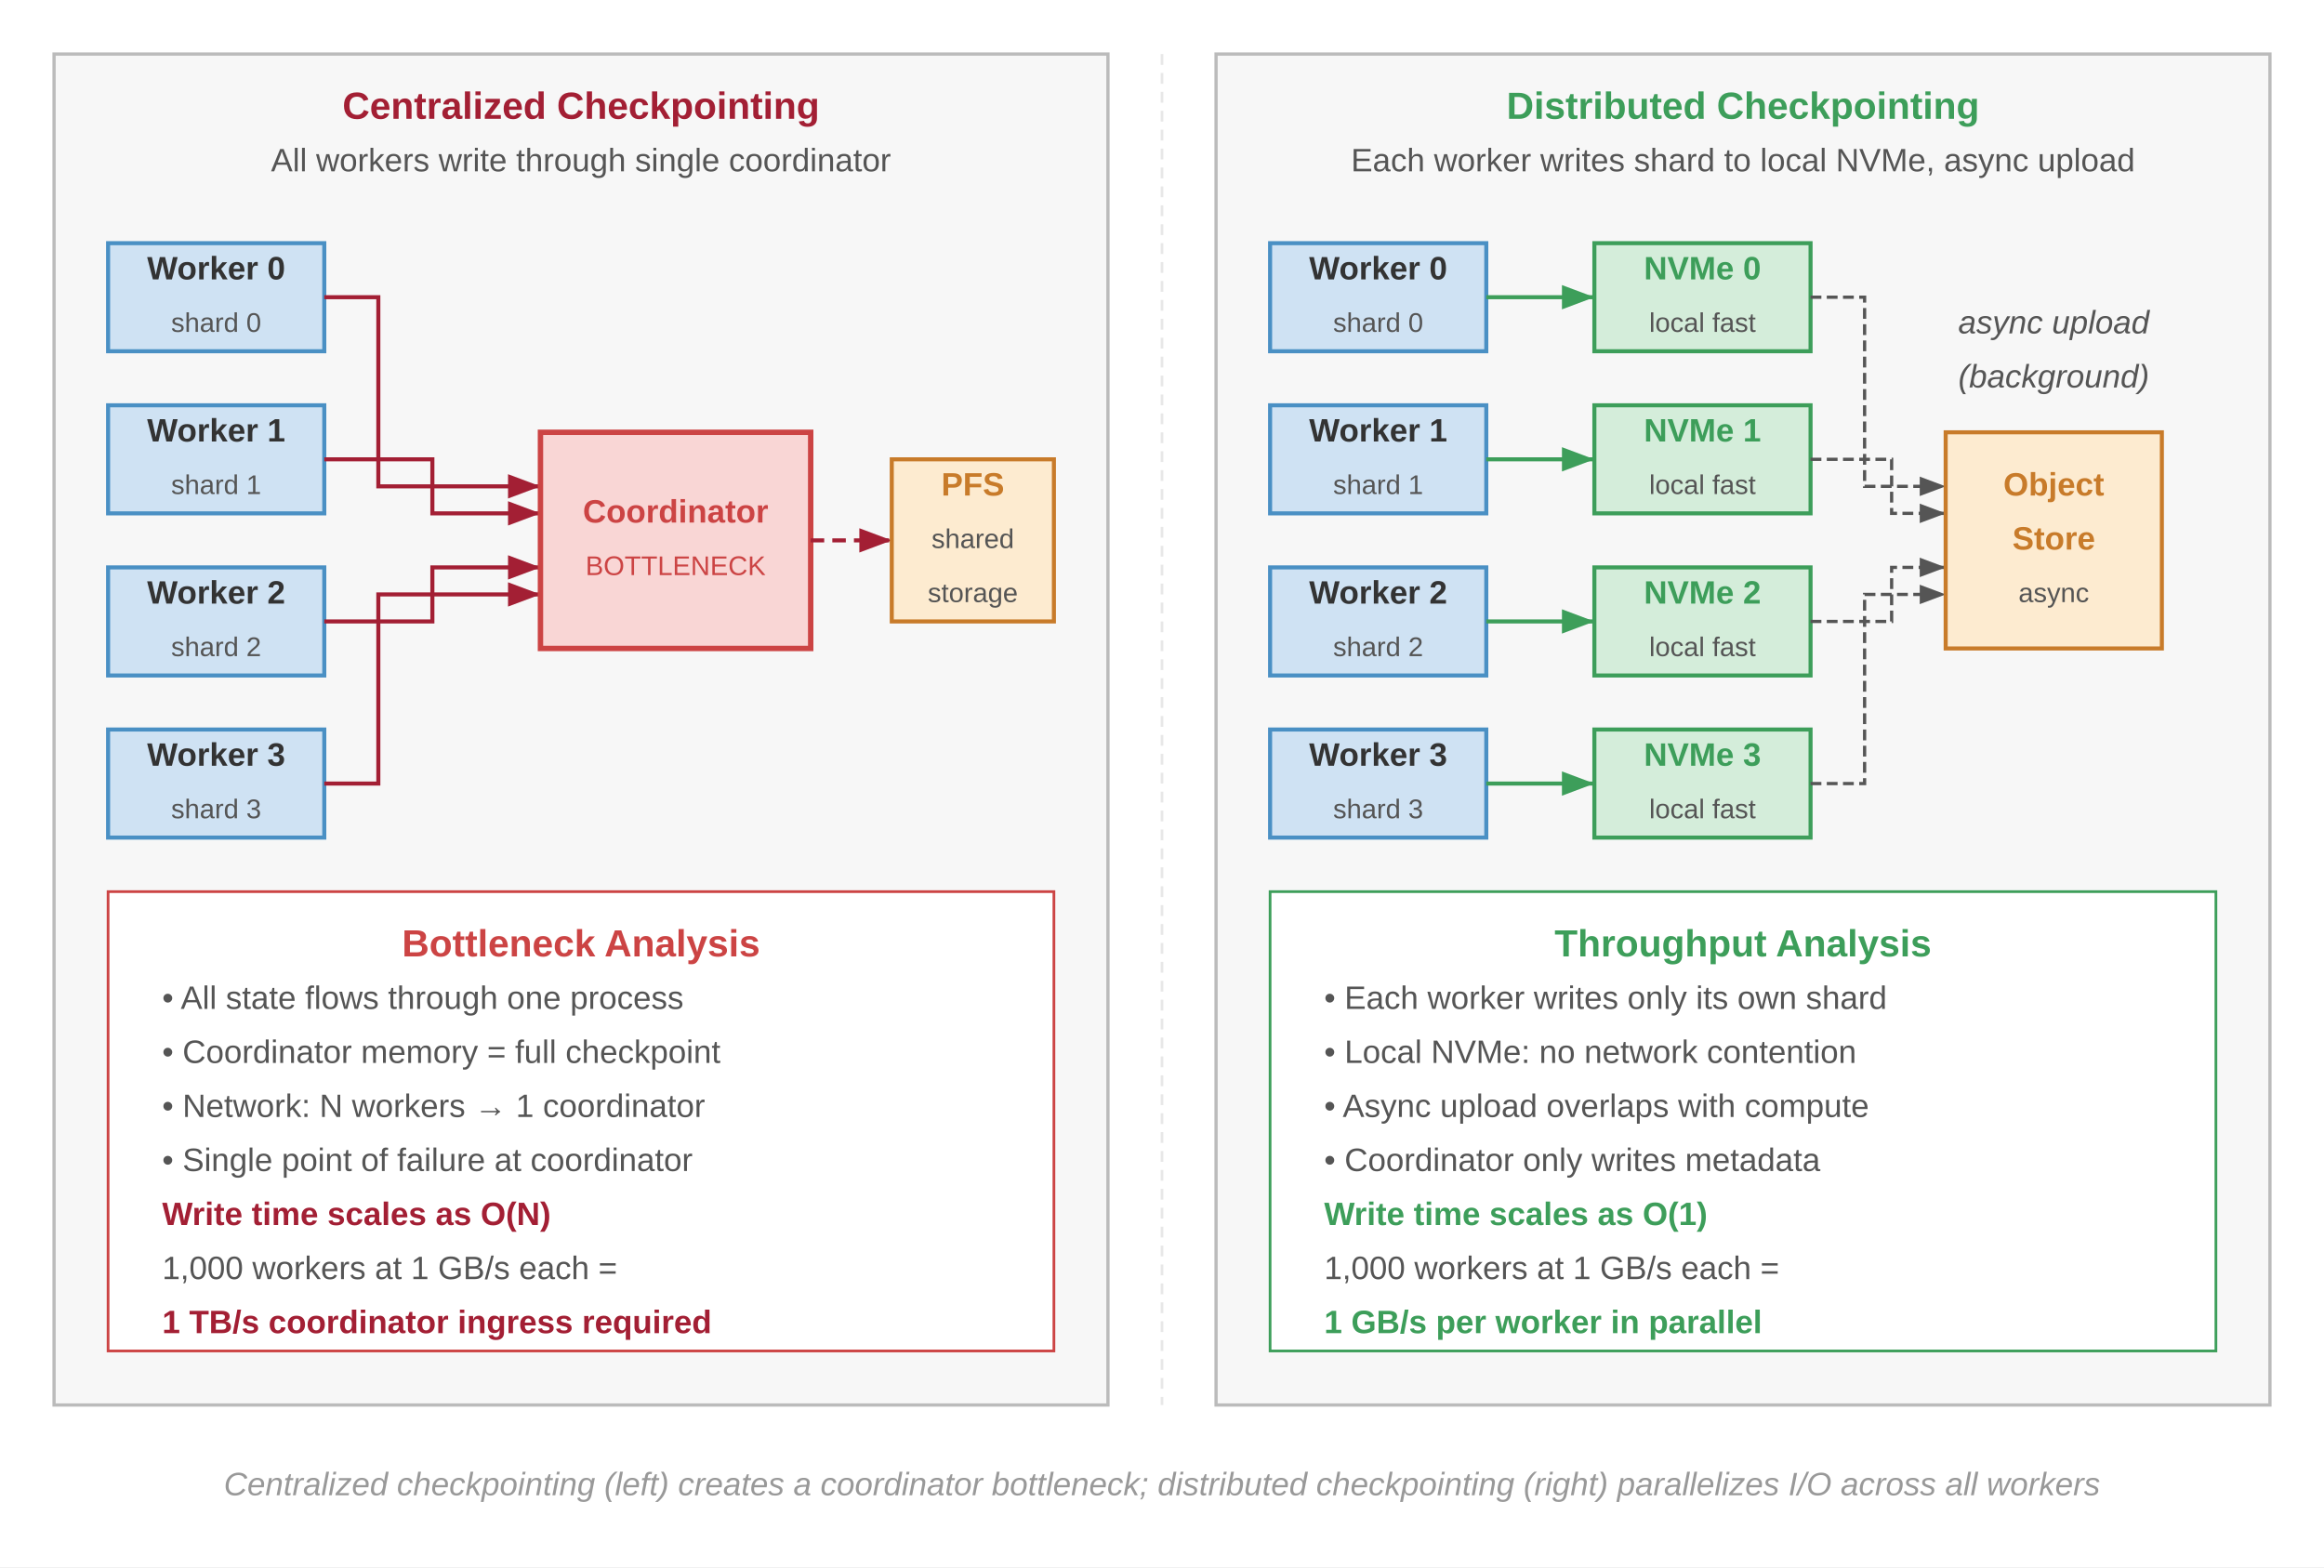
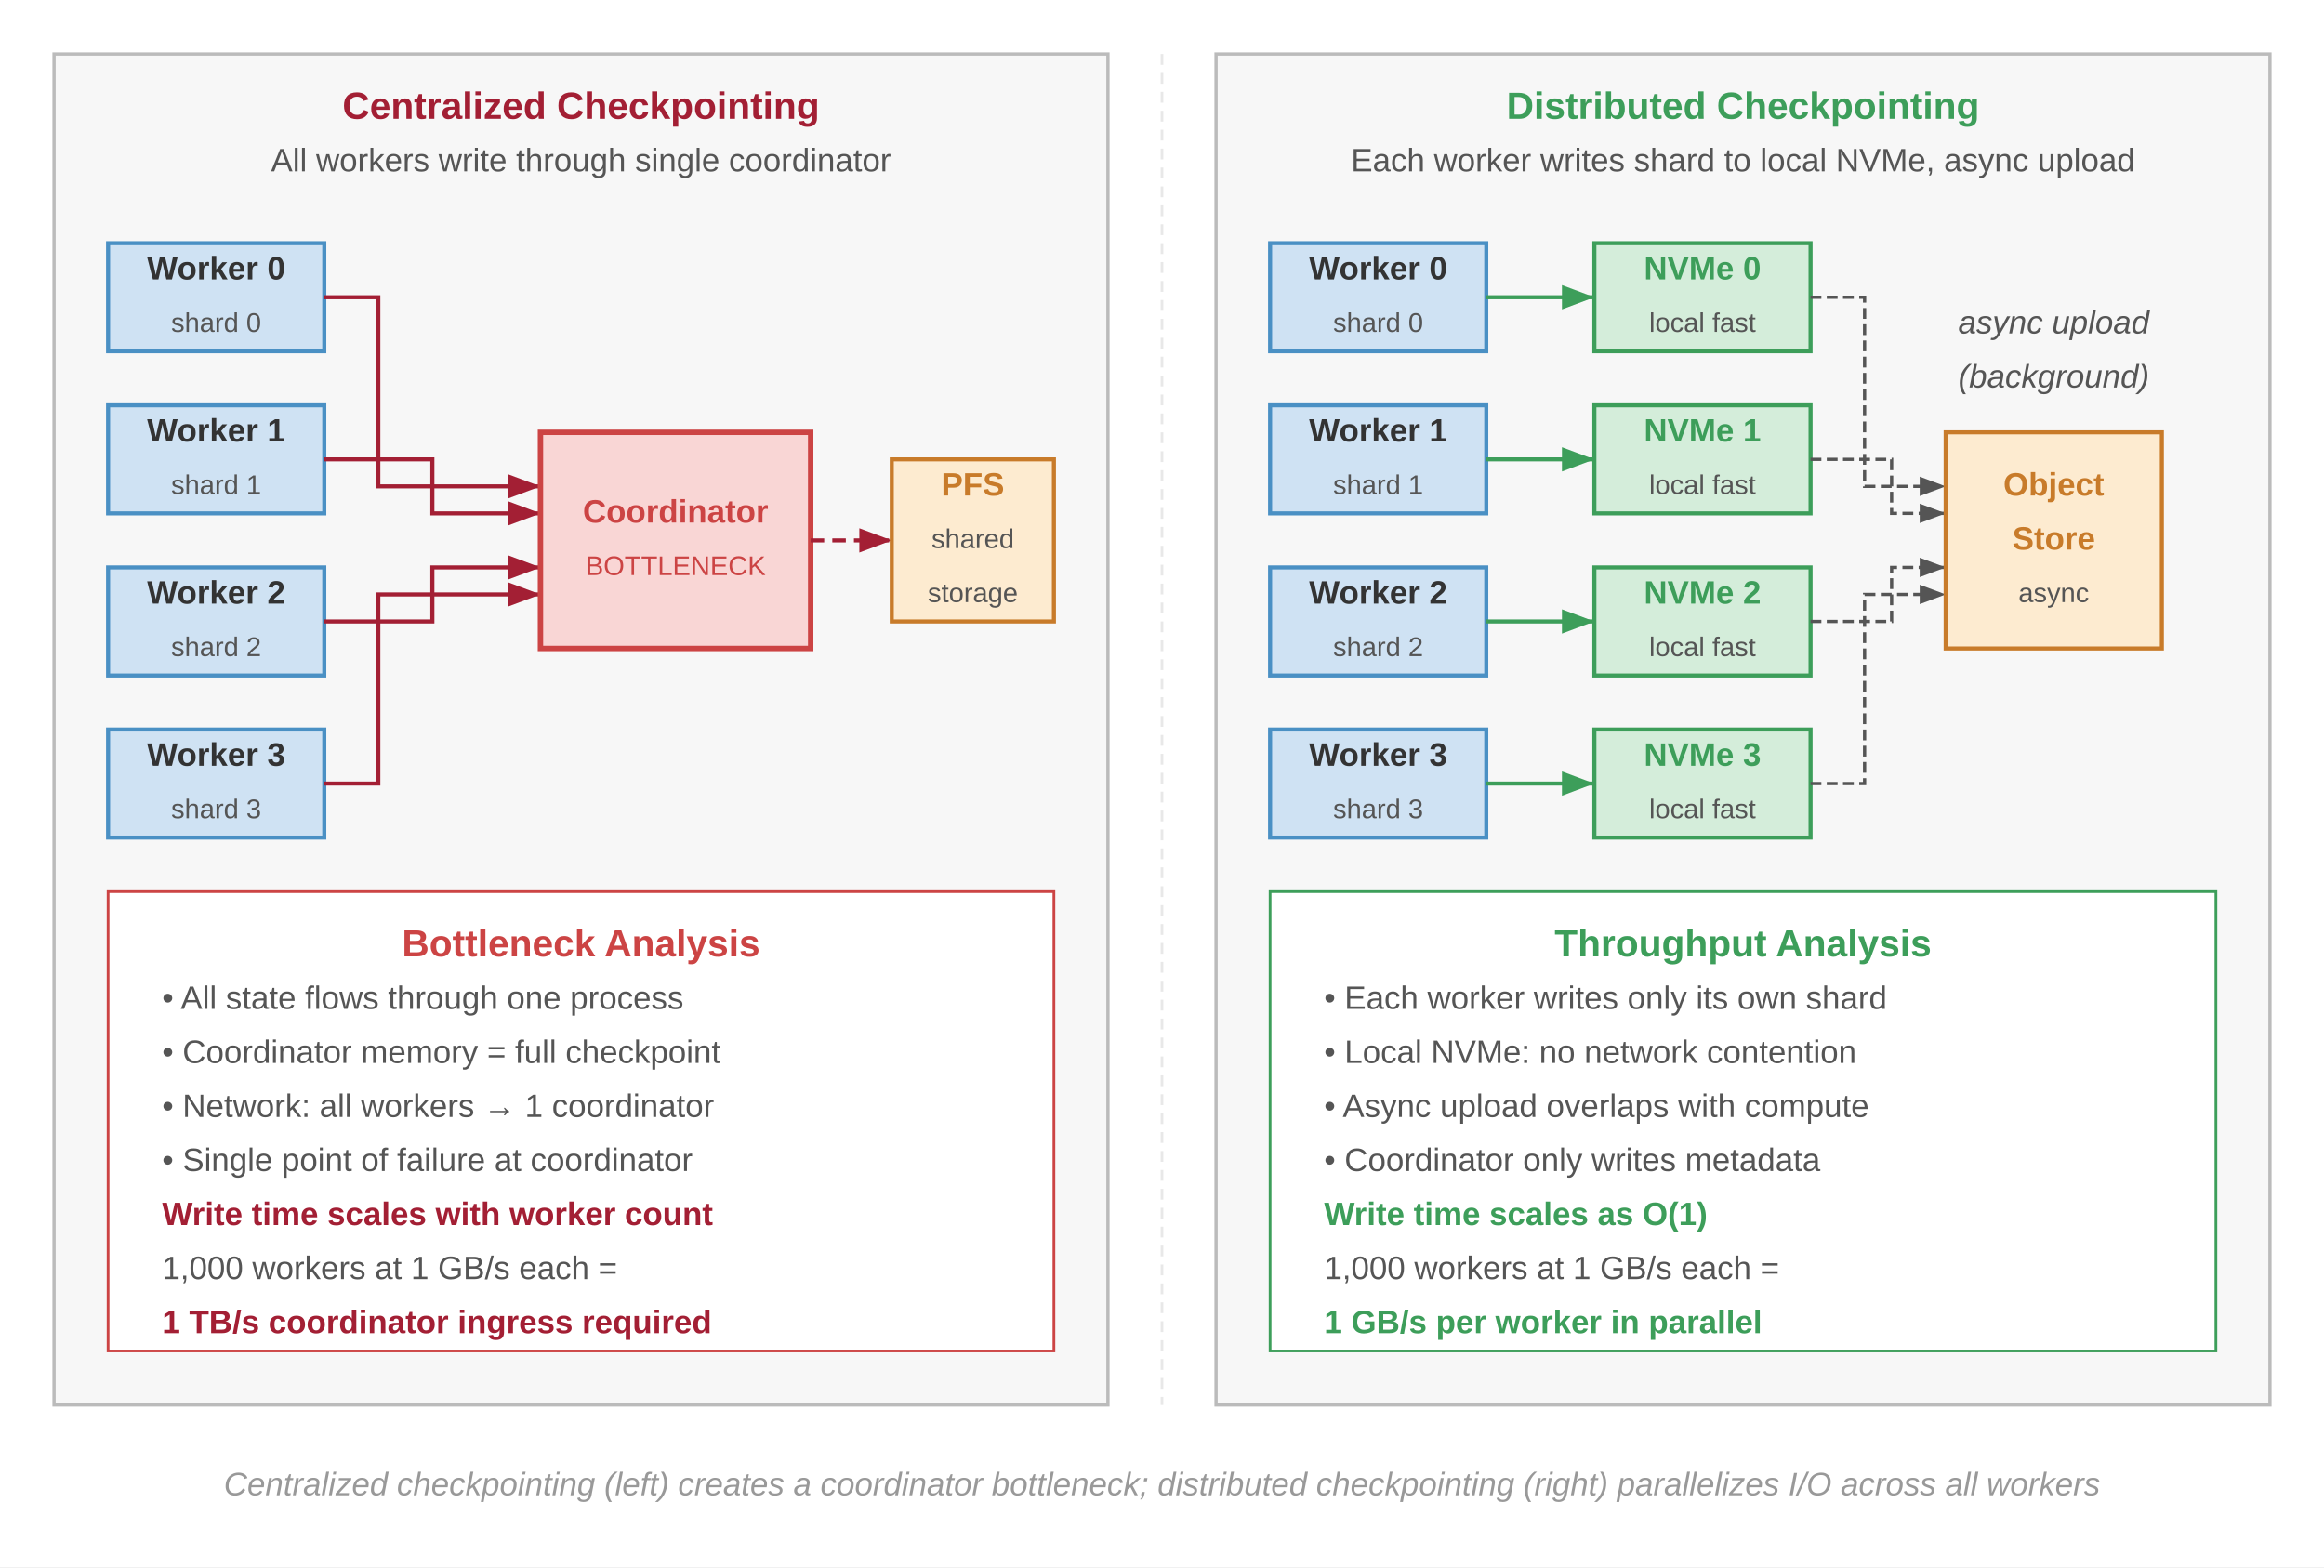
<svg xmlns="http://www.w3.org/2000/svg" font-family="Arial, Helvetica, sans-serif" viewBox="0 0 860 580">
  <defs>
    <marker id="arrow" markerWidth="8" markerHeight="6" refX="8" refY="3" orient="auto">
      <path d="M0,0 L8,3 L0,6 Z" fill="#555" />
    </marker>
    <marker id="arrow-red" markerWidth="8" markerHeight="6" refX="8" refY="3" orient="auto">
      <path d="M0,0 L8,3 L0,6 Z" fill="#a31f34" />
    </marker>
    <marker id="arrow-green" markerWidth="8" markerHeight="6" refX="8" refY="3" orient="auto">
      <path d="M0,0 L8,3 L0,6 Z" fill="#3d9e5a" />
    </marker>
  </defs>
  <rect width="860" height="580" fill="#fff" />
  <rect x="20" y="20" width="390" height="500" fill="#f7f7f7" stroke="#bbb" stroke-width="1.2" />
  <text x="215" y="40" text-anchor="middle" dominant-baseline="middle" font-size="14" font-weight="700" fill="#a31f34">Centralized Checkpointing</text>
  <text x="215" y="60" text-anchor="middle" dominant-baseline="middle" font-size="12" fill="#555">All workers write through single coordinator</text>
  <rect x="40" y="90" width="80" height="40" fill="#cfe2f3" stroke="#4a90c4" stroke-width="1.5" />
  <text x="80" y="100" text-anchor="middle" dominant-baseline="middle" font-size="12" font-weight="700" fill="#333">Worker 0</text>
  <text x="80" y="120" text-anchor="middle" dominant-baseline="middle" font-size="10" fill="#555">shard 0</text>
  <rect x="40" y="150" width="80" height="40" fill="#cfe2f3" stroke="#4a90c4" stroke-width="1.5" />
  <text x="80" y="160" text-anchor="middle" dominant-baseline="middle" font-size="12" font-weight="700" fill="#333">Worker 1</text>
  <text x="80" y="180" text-anchor="middle" dominant-baseline="middle" font-size="10" fill="#555">shard 1</text>
  <rect x="40" y="210" width="80" height="40" fill="#cfe2f3" stroke="#4a90c4" stroke-width="1.5" />
  <text x="80" y="220" text-anchor="middle" dominant-baseline="middle" font-size="12" font-weight="700" fill="#333">Worker 2</text>
  <text x="80" y="240" text-anchor="middle" dominant-baseline="middle" font-size="10" fill="#555">shard 2</text>
  <rect x="40" y="270" width="80" height="40" fill="#cfe2f3" stroke="#4a90c4" stroke-width="1.5" />
  <text x="80" y="280" text-anchor="middle" dominant-baseline="middle" font-size="12" font-weight="700" fill="#333">Worker 3</text>
  <text x="80" y="300" text-anchor="middle" dominant-baseline="middle" font-size="10" fill="#555">shard 3</text>
  <path d="M 120 110 L 140 110 L 140 180 L 200 180" fill="none" stroke="#a31f34" stroke-width="1.5" marker-end="url(#arrow-red)" />
  <path d="M 120 170 L 160 170 L 160 190 L 200 190" fill="none" stroke="#a31f34" stroke-width="1.5" marker-end="url(#arrow-red)" />
  <path d="M 120 230 L 160 230 L 160 210 L 200 210" fill="none" stroke="#a31f34" stroke-width="1.5" marker-end="url(#arrow-red)" />
  <path d="M 120 290 L 140 290 L 140 220 L 200 220" fill="none" stroke="#a31f34" stroke-width="1.5" marker-end="url(#arrow-red)" />
  <rect x="200" y="160" width="100" height="80" fill="#f9d6d5" stroke="#c44" stroke-width="2" />
  <text x="250" y="190" text-anchor="middle" dominant-baseline="middle" font-size="12" font-weight="700" fill="#c44">Coordinator</text>
  <text x="250" y="210" text-anchor="middle" dominant-baseline="middle" font-size="10" fill="#c44">BOTTLENECK</text>
  <line x1="300" y1="200" x2="330" y2="200" stroke="#a31f34" stroke-width="1.5" stroke-dasharray="5,3" marker-end="url(#arrow-red)" />
  <rect x="330" y="170" width="60" height="60" fill="#fdebd0" stroke="#c87b2a" stroke-width="1.5" />
  <text x="360" y="180" text-anchor="middle" dominant-baseline="middle" font-size="12" font-weight="700" fill="#c87b2a">PFS</text>
  <text x="360" y="200" text-anchor="middle" dominant-baseline="middle" font-size="10" fill="#555">shared</text>
  <text x="360" y="220" text-anchor="middle" dominant-baseline="middle" font-size="10" fill="#555">storage</text>
  <rect x="40" y="330" width="350" height="170" fill="#fff" stroke="#c44" stroke-width="1" />
  <text x="215" y="350" text-anchor="middle" dominant-baseline="middle" font-size="14" font-weight="700" fill="#c44">Bottleneck Analysis</text>
  <text x="60" y="370" dominant-baseline="middle" font-size="12" fill="#555">• All state flows through one process</text>
  <text x="60" y="390" dominant-baseline="middle" font-size="12" fill="#555">• Coordinator memory = full checkpoint</text>
-   <text x="60" y="410" dominant-baseline="middle" font-size="12" fill="#555">• Network: N workers → 1 coordinator</text>
+   <text x="60" y="410" dominant-baseline="middle" font-size="12" fill="#555">• Network: all workers → 1 coordinator</text>
  <text x="60" y="430" dominant-baseline="middle" font-size="12" fill="#555">• Single point of failure at coordinator</text>
-   <text x="60" y="450" dominant-baseline="middle" font-size="12" font-weight="700" fill="#a31f34">Write time scales as O(N)</text>
+   <text x="60" y="450" dominant-baseline="middle" font-size="12" font-weight="700" fill="#a31f34">Write time scales with worker count</text>
  <text x="60" y="470" dominant-baseline="middle" font-size="12" fill="#555">1,000 workers at 1 GB/s each =</text>
  <text x="60" y="490" dominant-baseline="middle" font-size="12" font-weight="700" fill="#a31f34">1 TB/s coordinator ingress required</text>
  <path d="M 430 20 L 430 520" fill="none" stroke="#e8e8e8" stroke-dasharray="4,3" stroke-width="1" />
  <rect x="450" y="20" width="390" height="500" fill="#f7f7f7" stroke="#bbb" stroke-width="1.2" />
  <text x="645" y="40" text-anchor="middle" dominant-baseline="middle" font-size="14" font-weight="700" fill="#3d9e5a">Distributed Checkpointing</text>
  <text x="645" y="60" text-anchor="middle" dominant-baseline="middle" font-size="12" fill="#555">Each worker writes shard to local NVMe, async upload</text>
  <rect x="470" y="90" width="80" height="40" fill="#cfe2f3" stroke="#4a90c4" stroke-width="1.5" />
  <text x="510" y="100" text-anchor="middle" dominant-baseline="middle" font-size="12" font-weight="700" fill="#333">Worker 0</text>
  <text x="510" y="120" text-anchor="middle" dominant-baseline="middle" font-size="10" fill="#555">shard 0</text>
  <rect x="470" y="150" width="80" height="40" fill="#cfe2f3" stroke="#4a90c4" stroke-width="1.5" />
  <text x="510" y="160" text-anchor="middle" dominant-baseline="middle" font-size="12" font-weight="700" fill="#333">Worker 1</text>
  <text x="510" y="180" text-anchor="middle" dominant-baseline="middle" font-size="10" fill="#555">shard 1</text>
  <rect x="470" y="210" width="80" height="40" fill="#cfe2f3" stroke="#4a90c4" stroke-width="1.5" />
  <text x="510" y="220" text-anchor="middle" dominant-baseline="middle" font-size="12" font-weight="700" fill="#333">Worker 2</text>
  <text x="510" y="240" text-anchor="middle" dominant-baseline="middle" font-size="10" fill="#555">shard 2</text>
  <rect x="470" y="270" width="80" height="40" fill="#cfe2f3" stroke="#4a90c4" stroke-width="1.5" />
  <text x="510" y="280" text-anchor="middle" dominant-baseline="middle" font-size="12" font-weight="700" fill="#333">Worker 3</text>
  <text x="510" y="300" text-anchor="middle" dominant-baseline="middle" font-size="10" fill="#555">shard 3</text>
  <rect x="590" y="90" width="80" height="40" fill="#d4edda" stroke="#3d9e5a" stroke-width="1.5" />
  <text x="630" y="100" text-anchor="middle" dominant-baseline="middle" font-size="12" font-weight="700" fill="#3d9e5a">NVMe 0</text>
  <text x="630" y="120" text-anchor="middle" dominant-baseline="middle" font-size="10" fill="#555">local fast</text>
  <rect x="590" y="150" width="80" height="40" fill="#d4edda" stroke="#3d9e5a" stroke-width="1.5" />
  <text x="630" y="160" text-anchor="middle" dominant-baseline="middle" font-size="12" font-weight="700" fill="#3d9e5a">NVMe 1</text>
  <text x="630" y="180" text-anchor="middle" dominant-baseline="middle" font-size="10" fill="#555">local fast</text>
  <rect x="590" y="210" width="80" height="40" fill="#d4edda" stroke="#3d9e5a" stroke-width="1.5" />
  <text x="630" y="220" text-anchor="middle" dominant-baseline="middle" font-size="12" font-weight="700" fill="#3d9e5a">NVMe 2</text>
  <text x="630" y="240" text-anchor="middle" dominant-baseline="middle" font-size="10" fill="#555">local fast</text>
  <rect x="590" y="270" width="80" height="40" fill="#d4edda" stroke="#3d9e5a" stroke-width="1.5" />
  <text x="630" y="280" text-anchor="middle" dominant-baseline="middle" font-size="12" font-weight="700" fill="#3d9e5a">NVMe 3</text>
  <text x="630" y="300" text-anchor="middle" dominant-baseline="middle" font-size="10" fill="#555">local fast</text>
  <line x1="550" y1="110" x2="590" y2="110" stroke="#3d9e5a" stroke-width="1.5" marker-end="url(#arrow-green)" />
  <line x1="550" y1="170" x2="590" y2="170" stroke="#3d9e5a" stroke-width="1.5" marker-end="url(#arrow-green)" />
  <line x1="550" y1="230" x2="590" y2="230" stroke="#3d9e5a" stroke-width="1.5" marker-end="url(#arrow-green)" />
  <line x1="550" y1="290" x2="590" y2="290" stroke="#3d9e5a" stroke-width="1.5" marker-end="url(#arrow-green)" />
  <path d="M 670 110 L 690 110 L 690 180 L 720 180" fill="none" stroke="#555" stroke-width="1.2" stroke-dasharray="4,2" marker-end="url(#arrow)" />
  <path d="M 670 170 L 700 170 L 700 190 L 720 190" fill="none" stroke="#555" stroke-width="1.2" stroke-dasharray="4,2" marker-end="url(#arrow)" />
  <path d="M 670 230 L 700 230 L 700 210 L 720 210" fill="none" stroke="#555" stroke-width="1.2" stroke-dasharray="4,2" marker-end="url(#arrow)" />
  <path d="M 670 290 L 690 290 L 690 220 L 720 220" fill="none" stroke="#555" stroke-width="1.2" stroke-dasharray="4,2" marker-end="url(#arrow)" />
  <rect x="720" y="160" width="80" height="80" fill="#fdebd0" stroke="#c87b2a" stroke-width="1.5" />
  <text x="760" y="180" text-anchor="middle" dominant-baseline="middle" font-size="12" font-weight="700" fill="#c87b2a">Object</text>
  <text x="760" y="200" text-anchor="middle" dominant-baseline="middle" font-size="12" font-weight="700" fill="#c87b2a">Store</text>
  <text x="760" y="220" text-anchor="middle" dominant-baseline="middle" font-size="10" fill="#555">async</text>
  <text x="760" y="120" text-anchor="middle" dominant-baseline="middle" font-size="12" fill="#555" font-style="italic">async upload</text>
  <text x="760" y="140" text-anchor="middle" dominant-baseline="middle" font-size="12" fill="#555" font-style="italic">(background)</text>
  <rect x="470" y="330" width="350" height="170" fill="#fff" stroke="#3d9e5a" stroke-width="1" />
  <text x="645" y="350" text-anchor="middle" dominant-baseline="middle" font-size="14" font-weight="700" fill="#3d9e5a">Throughput Analysis</text>
  <text x="490" y="370" dominant-baseline="middle" font-size="12" fill="#555">• Each worker writes only its own shard</text>
  <text x="490" y="390" dominant-baseline="middle" font-size="12" fill="#555">• Local NVMe: no network contention</text>
  <text x="490" y="410" dominant-baseline="middle" font-size="12" fill="#555">• Async upload overlaps with compute</text>
  <text x="490" y="430" dominant-baseline="middle" font-size="12" fill="#555">• Coordinator only writes metadata</text>
  <text x="490" y="450" dominant-baseline="middle" font-size="12" font-weight="700" fill="#3d9e5a">Write time scales as O(1)</text>
  <text x="490" y="470" dominant-baseline="middle" font-size="12" fill="#555">1,000 workers at 1 GB/s each =</text>
  <text x="490" y="490" dominant-baseline="middle" font-size="12" font-weight="700" fill="#3d9e5a">1 GB/s per worker in parallel</text>
  <text x="430" y="550" text-anchor="middle" dominant-baseline="middle" font-size="12" fill="#999" font-style="italic">Centralized checkpointing (left) creates a coordinator bottleneck; distributed checkpointing (right) parallelizes I/O across all workers</text>
</svg>
